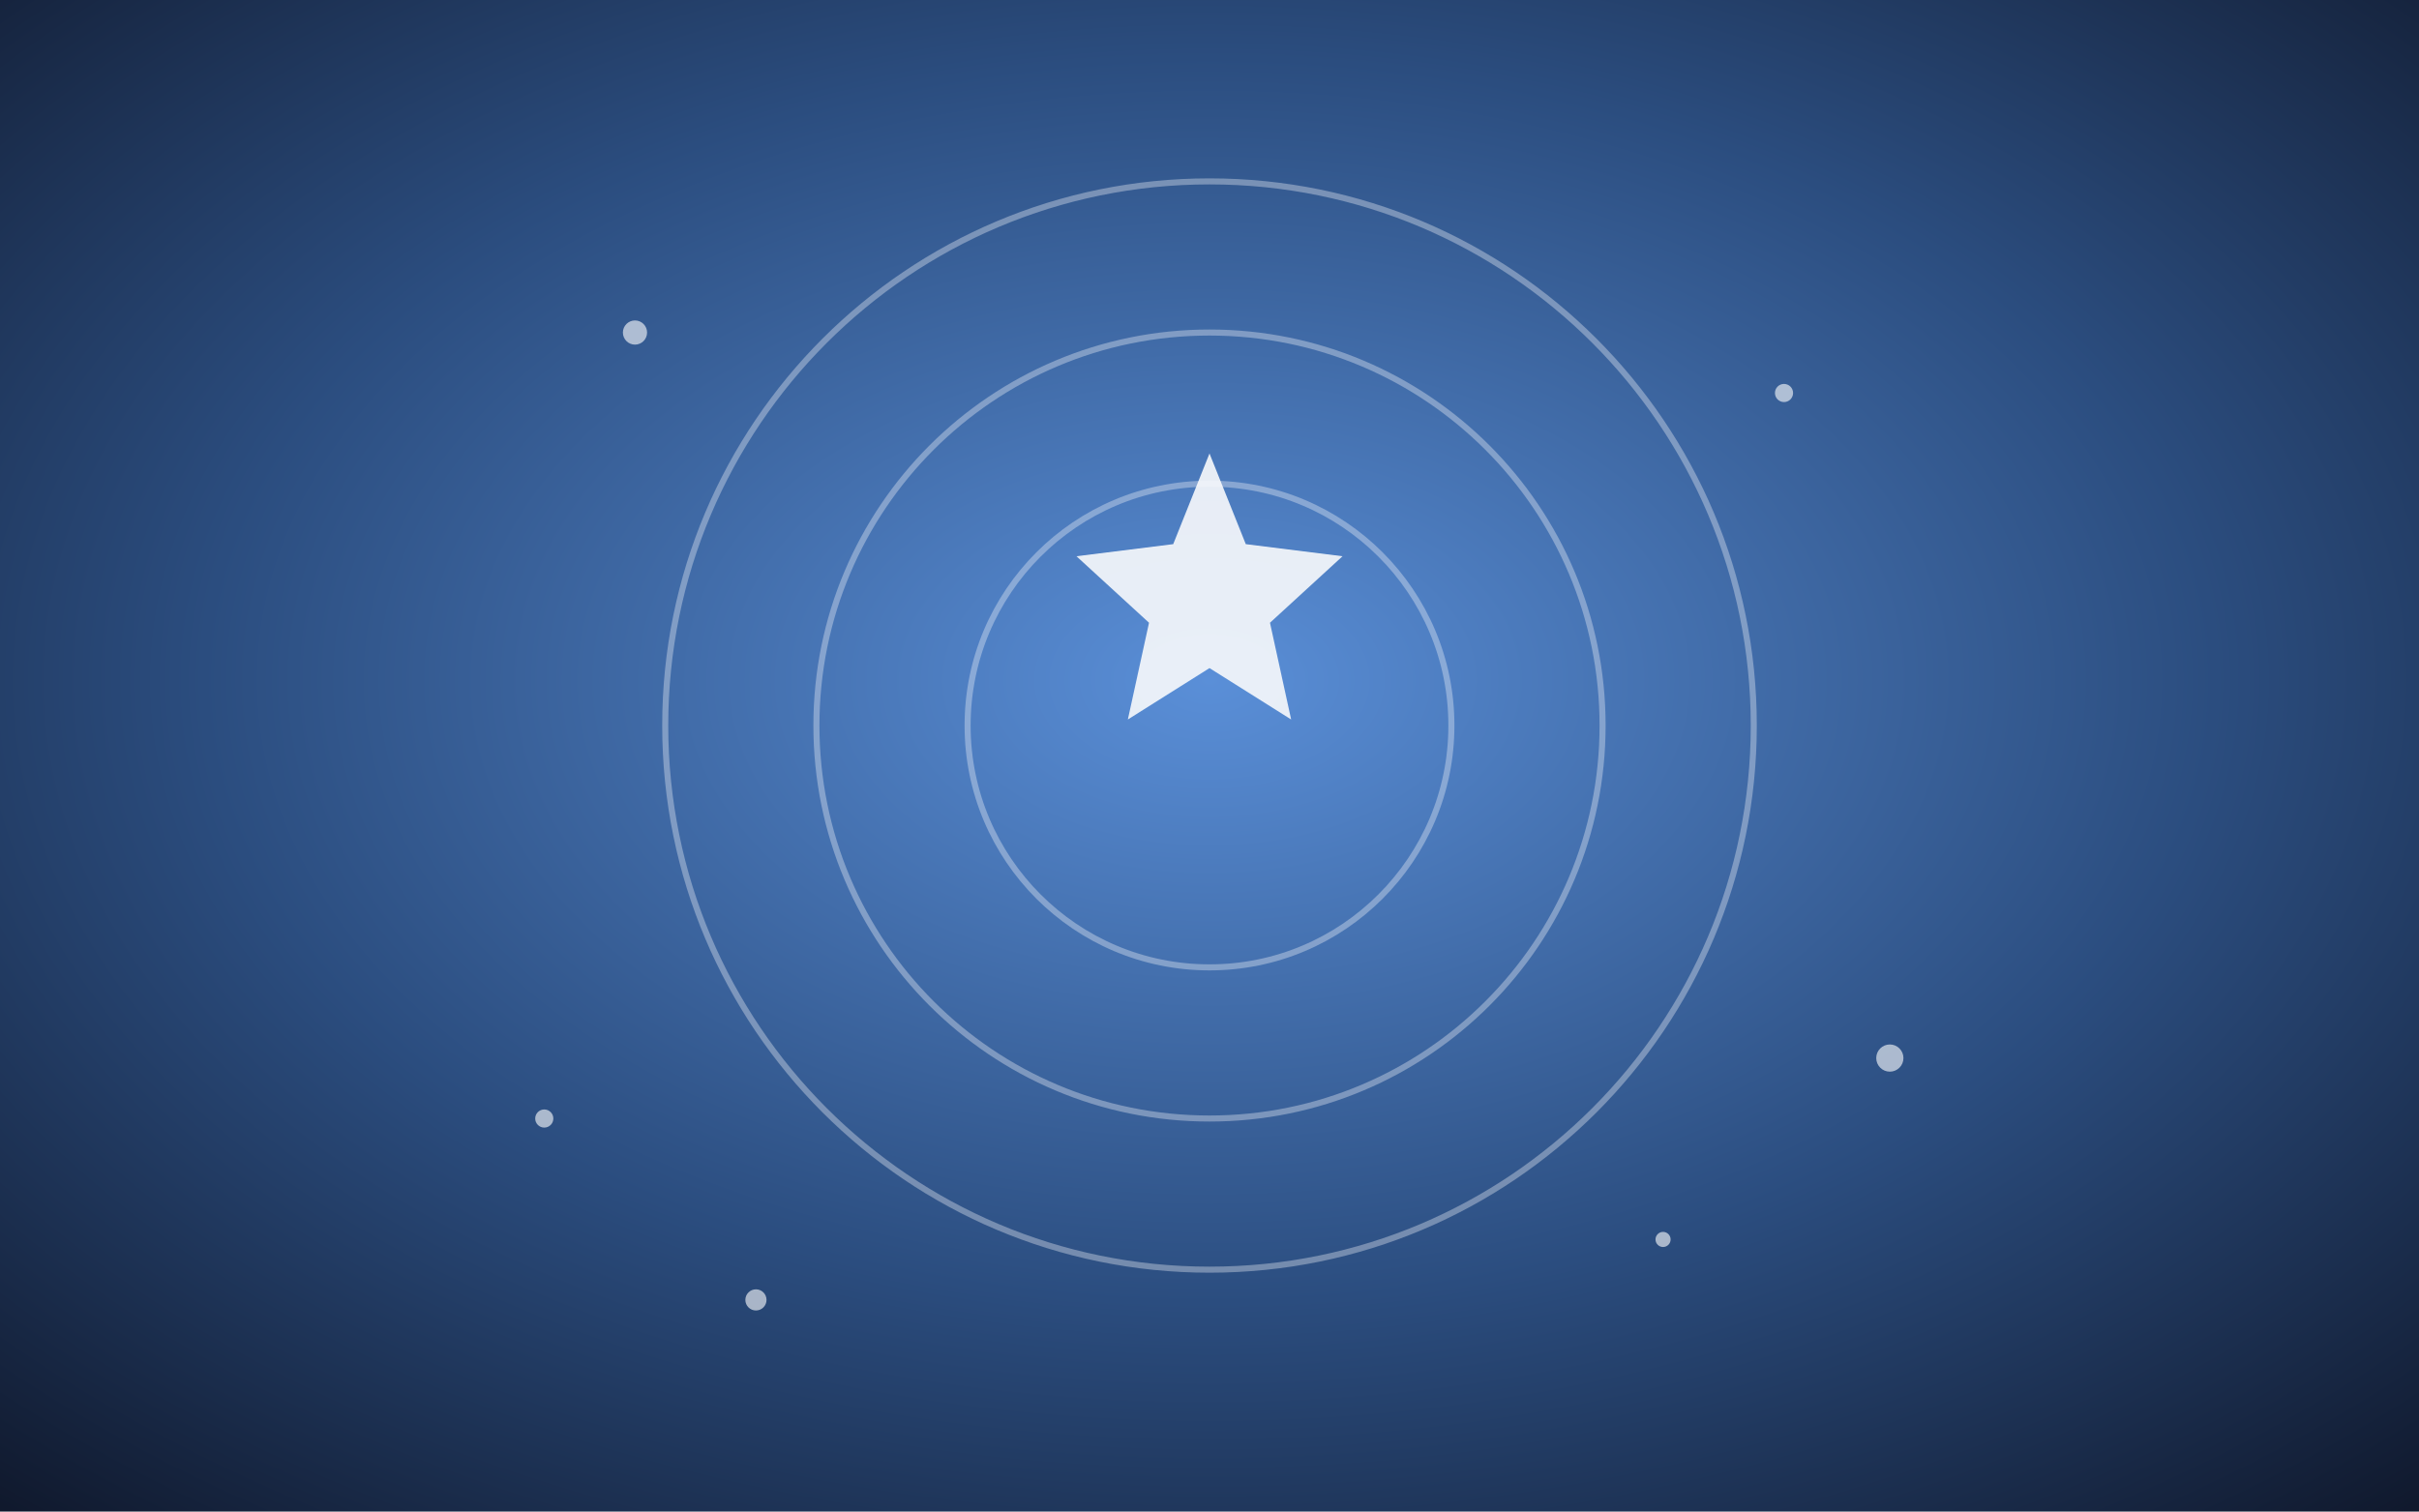
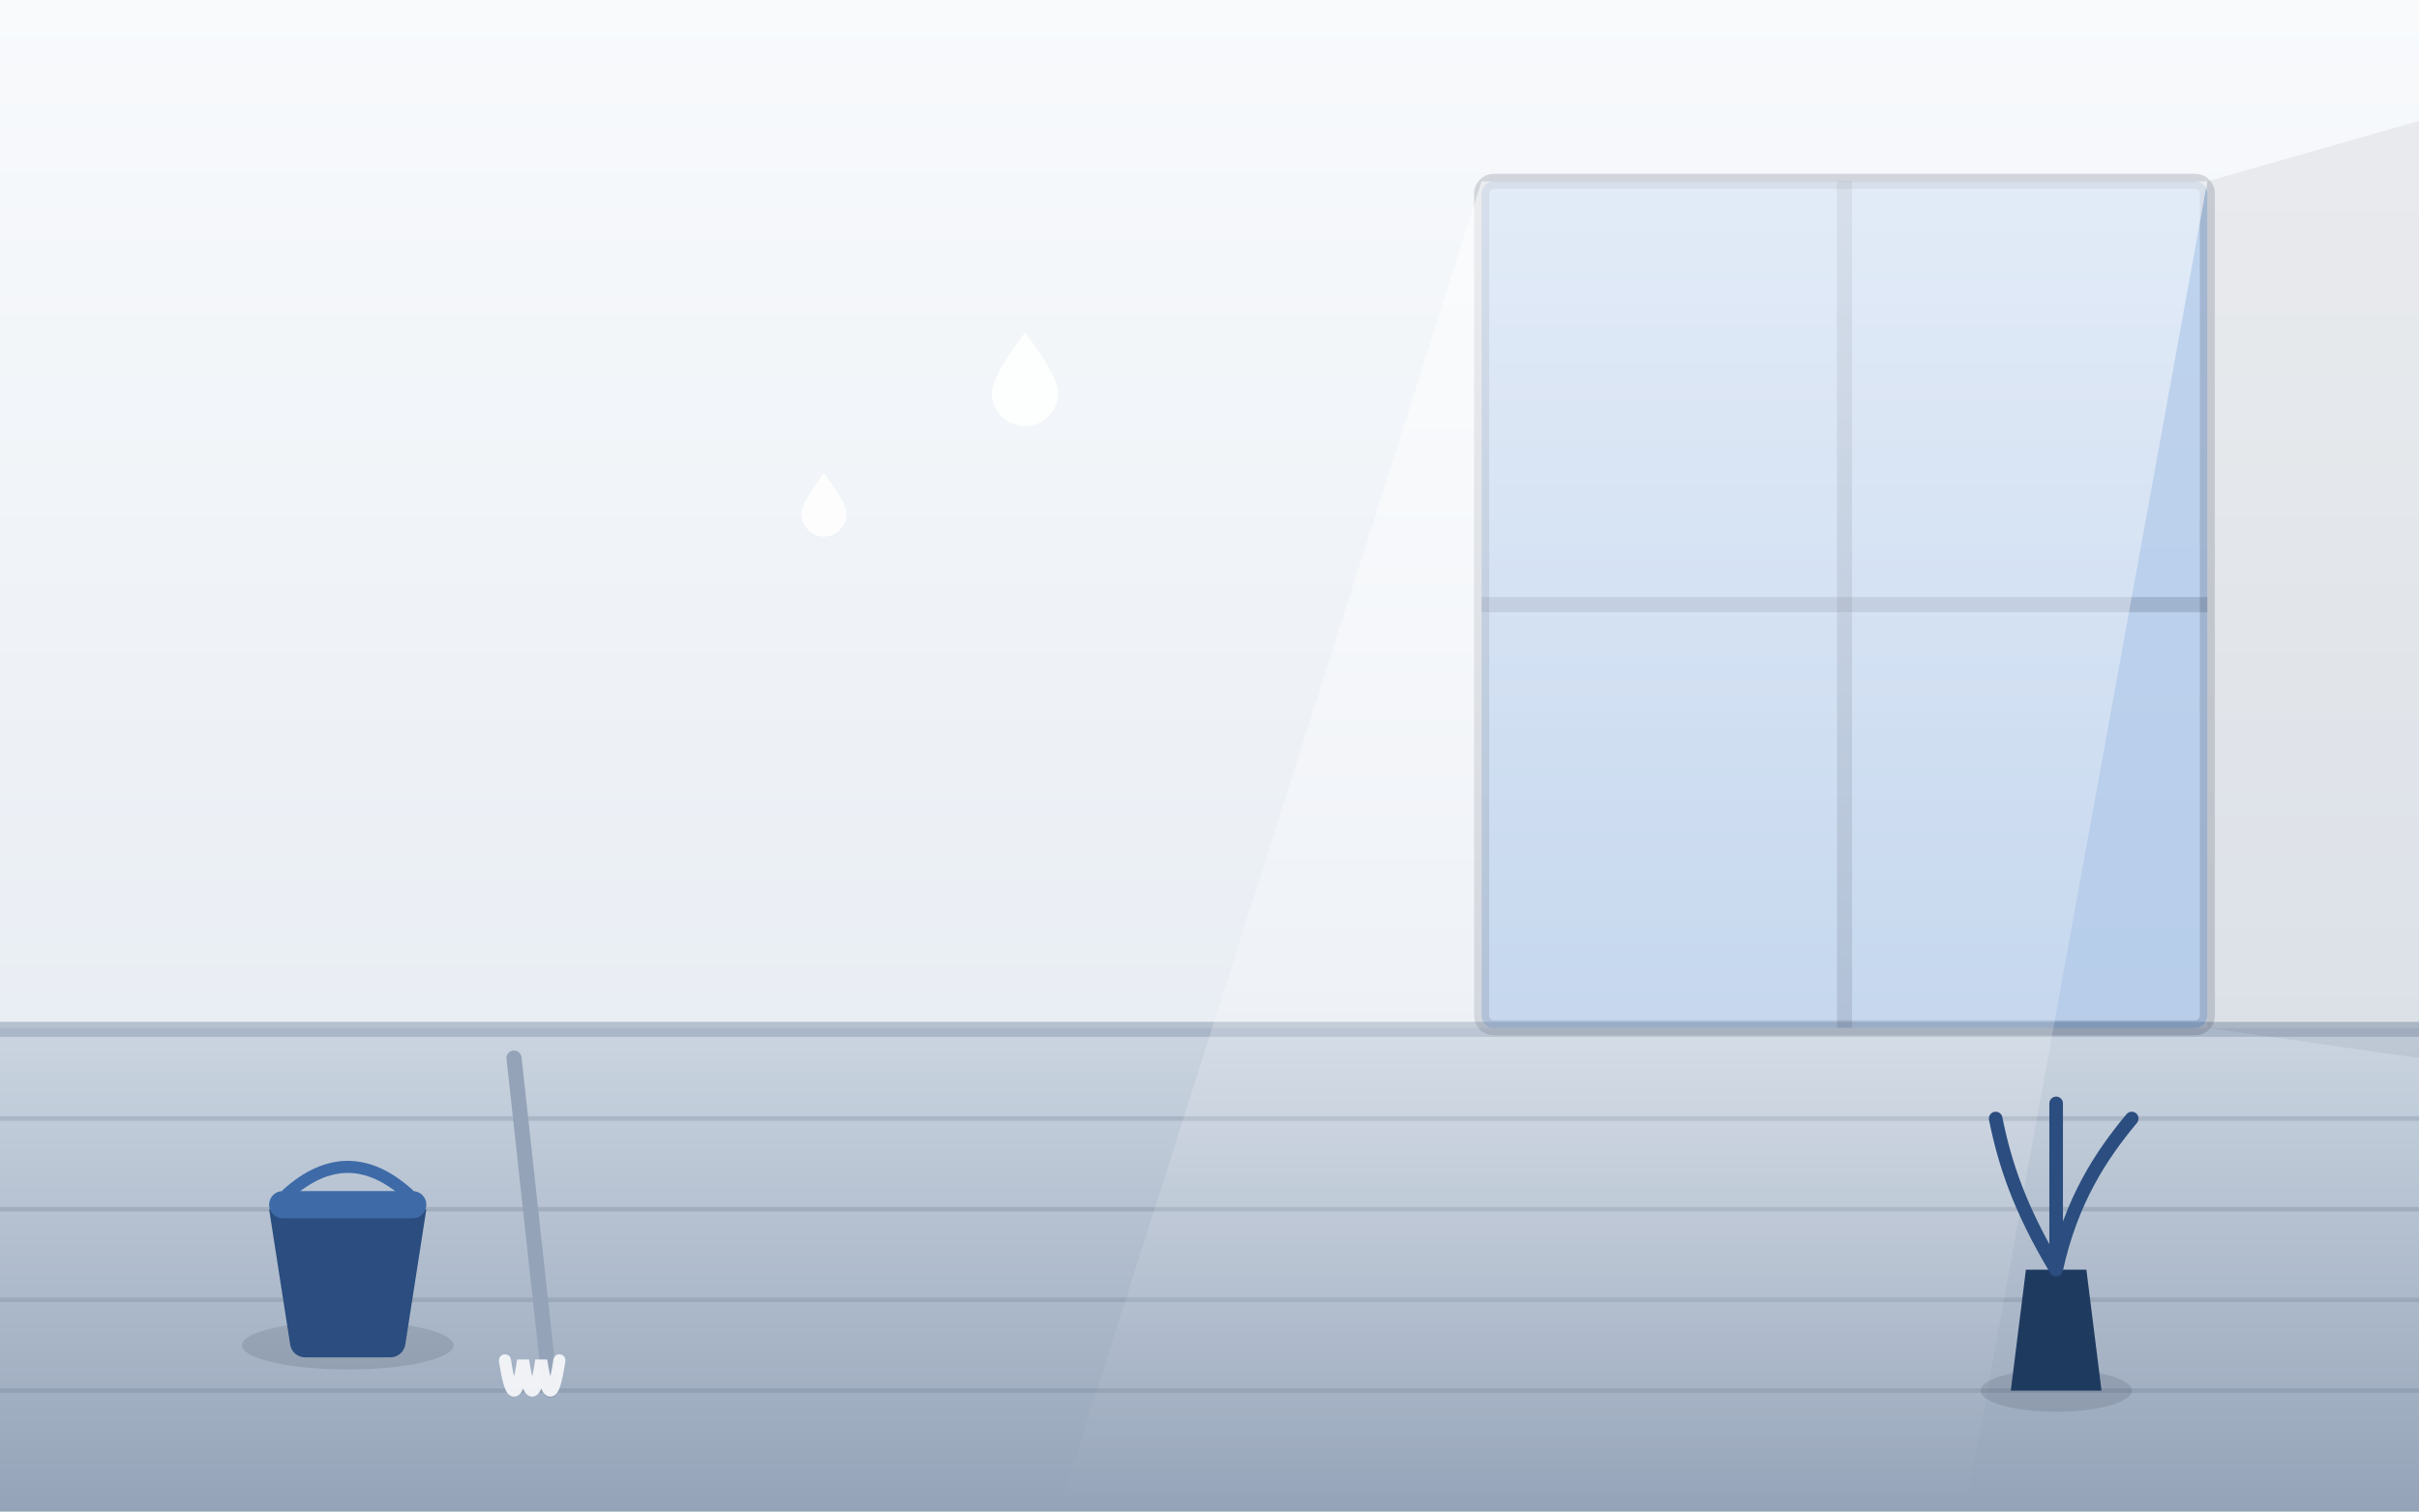
- <svg xmlns="http://www.w3.org/2000/svg" viewBox="0 0 1600 1000" preserveAspectRatio="xMidYMid slice" role="img" aria-label="Remise en état et nettoyage complet d'un logement">
+ <svg xmlns="http://www.w3.org/2000/svg" viewBox="0 0 1600 1000" preserveAspectRatio="xMidYMid slice" role="img" aria-label="Logement vide et propre, prêt à être loué ou vendu après remise en état">
  <defs>
-     <radialGradient id="burst" cx="50%" cy="45%" r="75%">
-       <stop offset="0%" stop-color="#5A8FD8" />
-       <stop offset="55%" stop-color="#2B4D7F" />
-       <stop offset="100%" stop-color="#0F172A" />
-     </radialGradient>
+     <linearGradient id="wallR" x1="0" y1="0" x2="0" y2="1">
+       <stop offset="0%" stop-color="#F8FAFC" />
+       <stop offset="100%" stop-color="#E2E8F0" />
+     </linearGradient>
+     <linearGradient id="floorR" x1="0" y1="0" x2="0" y2="1">
+       <stop offset="0%" stop-color="#CBD5E1" />
+       <stop offset="100%" stop-color="#94A3B8" />
+     </linearGradient>
+     <linearGradient id="lightR" x1="0" y1="0" x2="0" y2="1">
+       <stop offset="0%" stop-color="#FFFFFF" stop-opacity="0.55" />
+       <stop offset="100%" stop-color="#FFFFFF" stop-opacity="0" />
+     </linearGradient>
  </defs>
-   <rect width="1600" height="1000" fill="url(#burst)" />
-   <g stroke="#F8FAFC" stroke-opacity="0.35" stroke-width="4" fill="none">
-     <circle cx="800" cy="480" r="160" />
-     <circle cx="800" cy="480" r="260" />
-     <circle cx="800" cy="480" r="360" />
+   <rect width="1600" height="1000" fill="url(#wallR)" />
+   <rect y="680" width="1600" height="320" fill="url(#floorR)" />
+   <g stroke="#64748B" stroke-opacity="0.25" stroke-width="3">
+     <line x1="0" y1="740" x2="1600" y2="740" />
+     <line x1="0" y1="800" x2="1600" y2="800" />
+     <line x1="0" y1="860" x2="1600" y2="860" />
+     <line x1="0" y1="920" x2="1600" y2="920" />
  </g>
-   <g fill="#F8FAFC" opacity="0.9">
-     <path d="M800 300 l24 60 64 8 -48 44 14 64 -54 -34 -54 34 14 -64 -48 -44 64 -8 z" />
+   <rect y="676" width="1600" height="10" fill="#94A3B8" opacity="0.6" />
+   <rect x="980" y="120" width="480" height="560" rx="8" fill="#5A8FD8" opacity="0.35" />
+   <rect x="980" y="120" width="480" height="560" rx="8" fill="none" stroke="#0F172A" stroke-opacity="0.15" stroke-width="10" />
+   <line x1="1220" y1="120" x2="1220" y2="680" stroke="#0F172A" stroke-opacity="0.15" stroke-width="10" />
+   <line x1="980" y1="400" x2="1460" y2="400" stroke="#0F172A" stroke-opacity="0.15" stroke-width="10" />
+   <polygon points="1460,120 1600,80 1600,700 1460,680" fill="#0F172A" opacity="0.06" />
+   <polygon points="980,120 1460,120 1300,1000 700,1000" fill="url(#lightR)" />
+   <g transform="translate(230,760)">
+     <ellipse cx="0" cy="130" rx="70" ry="16" fill="#0F172A" opacity="0.12" />
+     <path d="M-52 40 h104 l-14 90 a10 10 0 0 1-10 8 h-56 a10 10 0 0 1-10-8 z" fill="#2B4D7F" />
+     <rect x="-52" y="28" width="104" height="18" rx="9" fill="#3E6BA8" />
+     <path d="M-40 30 q40-36 80 0" stroke="#3E6BA8" stroke-width="8" fill="none" stroke-linecap="round" />
  </g>
-   <g fill="#FFFFFF" opacity="0.6">
-     <circle cx="420" cy="220" r="8" />
-     <circle cx="1180" cy="260" r="6" />
-     <circle cx="1250" cy="700" r="9" />
-     <circle cx="360" cy="740" r="6" />
-     <circle cx="1100" cy="820" r="5" />
-     <circle cx="500" cy="860" r="7" />
+   <g transform="translate(340,700)">
+     <line x1="0" y1="0" x2="24" y2="220" stroke="#94A3B8" stroke-width="10" stroke-linecap="round" />
+     <path d="M-6 200 q6 40 12 0 q6 40 12 0 q6 40 12 0" stroke="#F8FAFC" stroke-width="8" fill="none" stroke-linecap="round" opacity="0.9" />
+   </g>
+   <g transform="translate(1360,860)">
+     <ellipse cx="0" cy="60" rx="50" ry="14" fill="#0F172A" opacity="0.12" />
+     <path d="M-30 60 l10-80 h40 l10 80 z" fill="#1E3A5F" />
+     <path d="M0 -20 C-24 -60 -34 -90 -40 -120 M0 -20 C10 -66 30 -96 50 -120 M0 -20 C0 -70 0 -100 0 -130" stroke="#2B4D7F" stroke-width="9" fill="none" stroke-linecap="round" />
+   </g>
+   <g fill="#FFFFFF" opacity="0.85">
+     <path d="M700 260c0 12-10 22-22 22s-22-10-22-22c0-12 22-40 22-40s22 28 22 40z" />
+     <path d="M560 340c0 8-7 15-15 15s-15-7-15-15c0-8 15-27 15-27s15 19 15 27z" />
  </g>
</svg>
